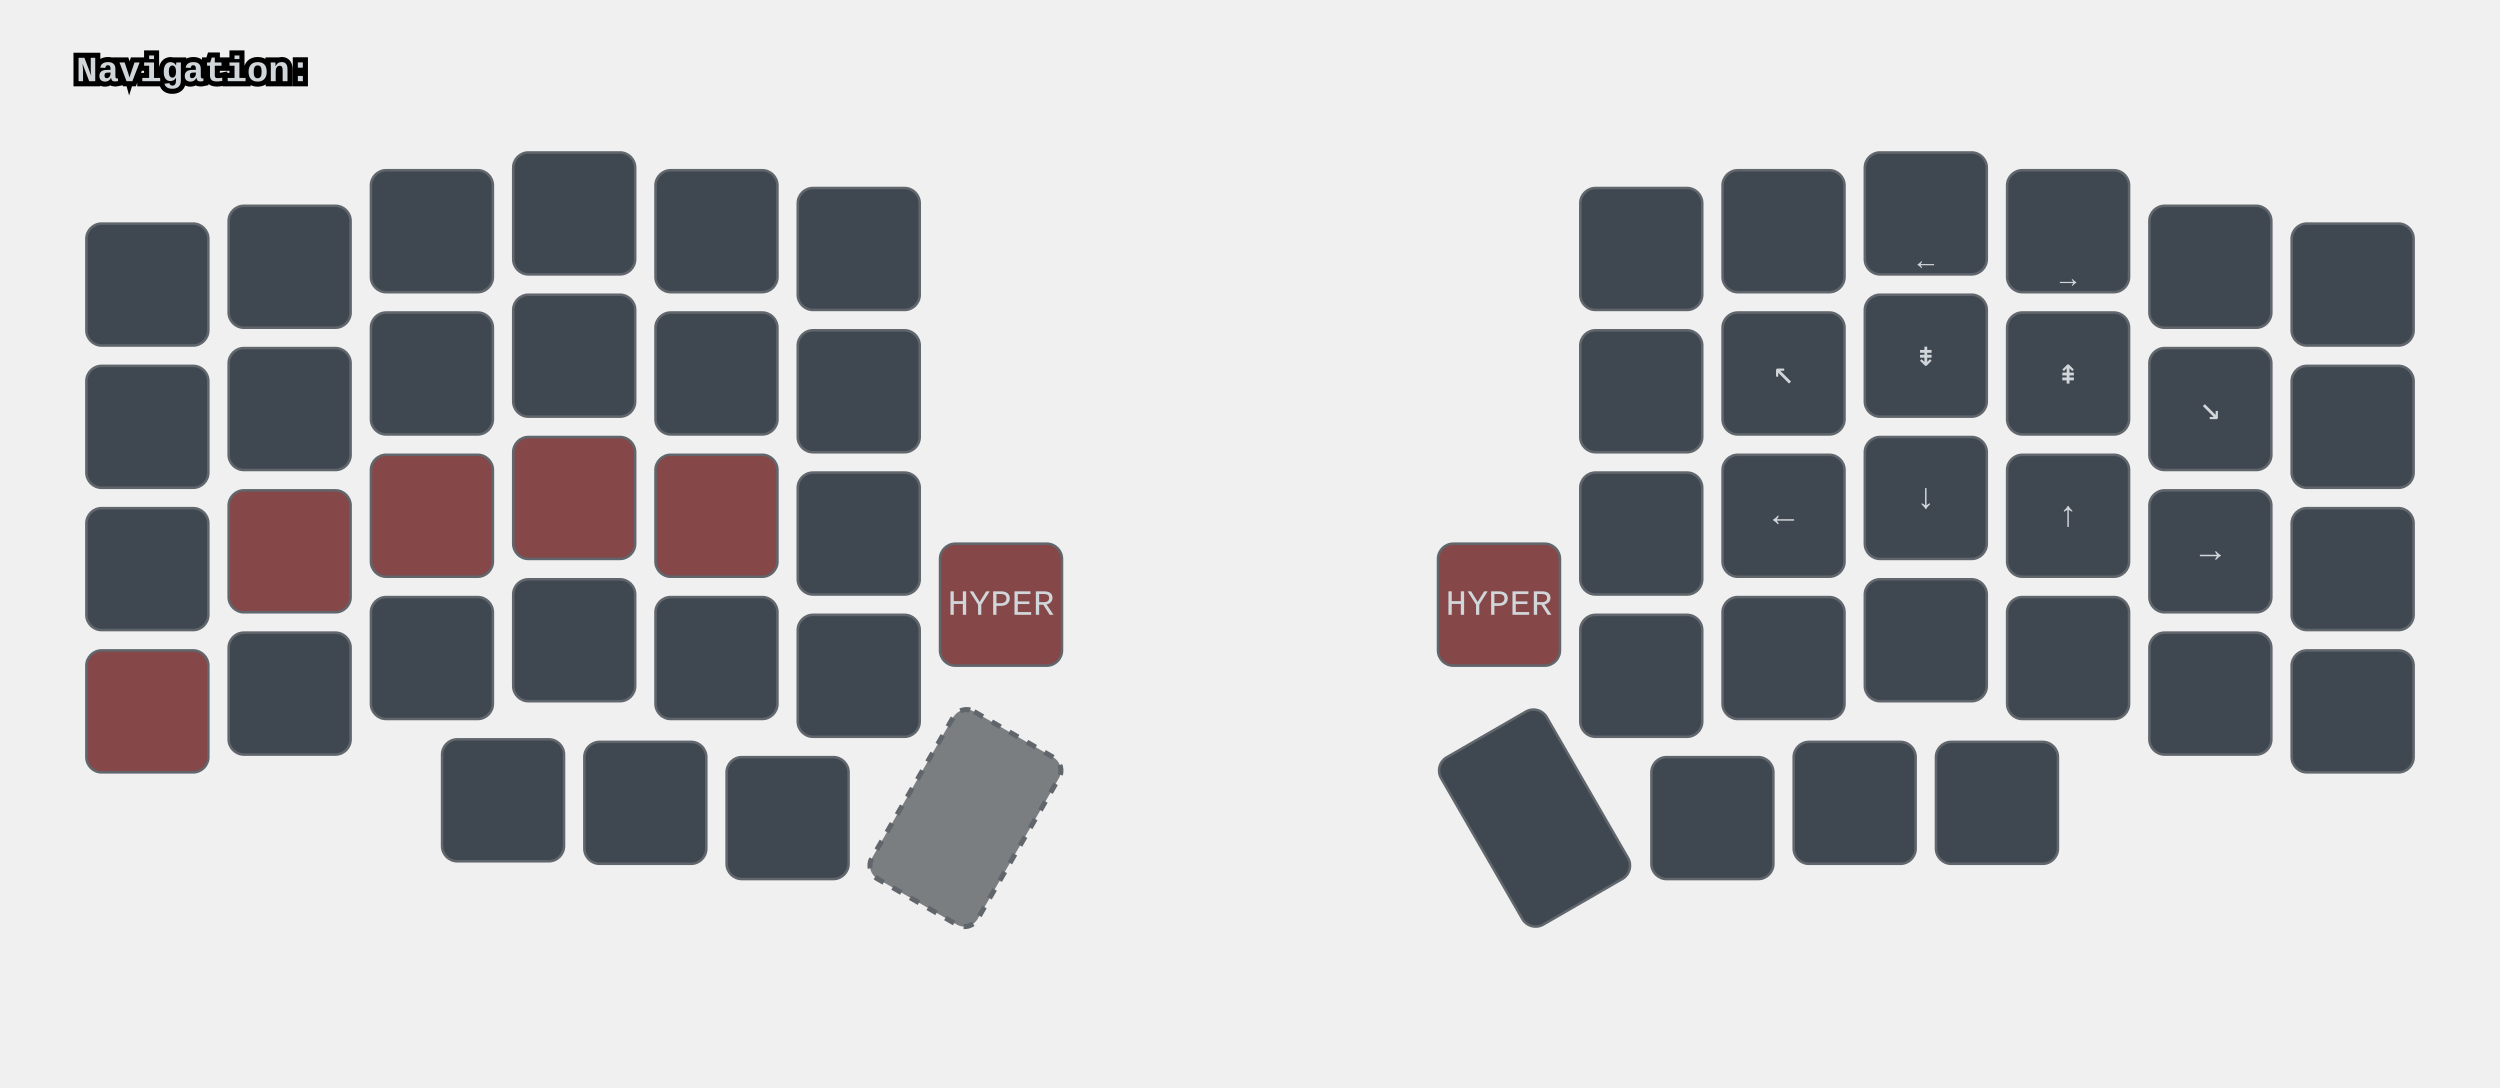
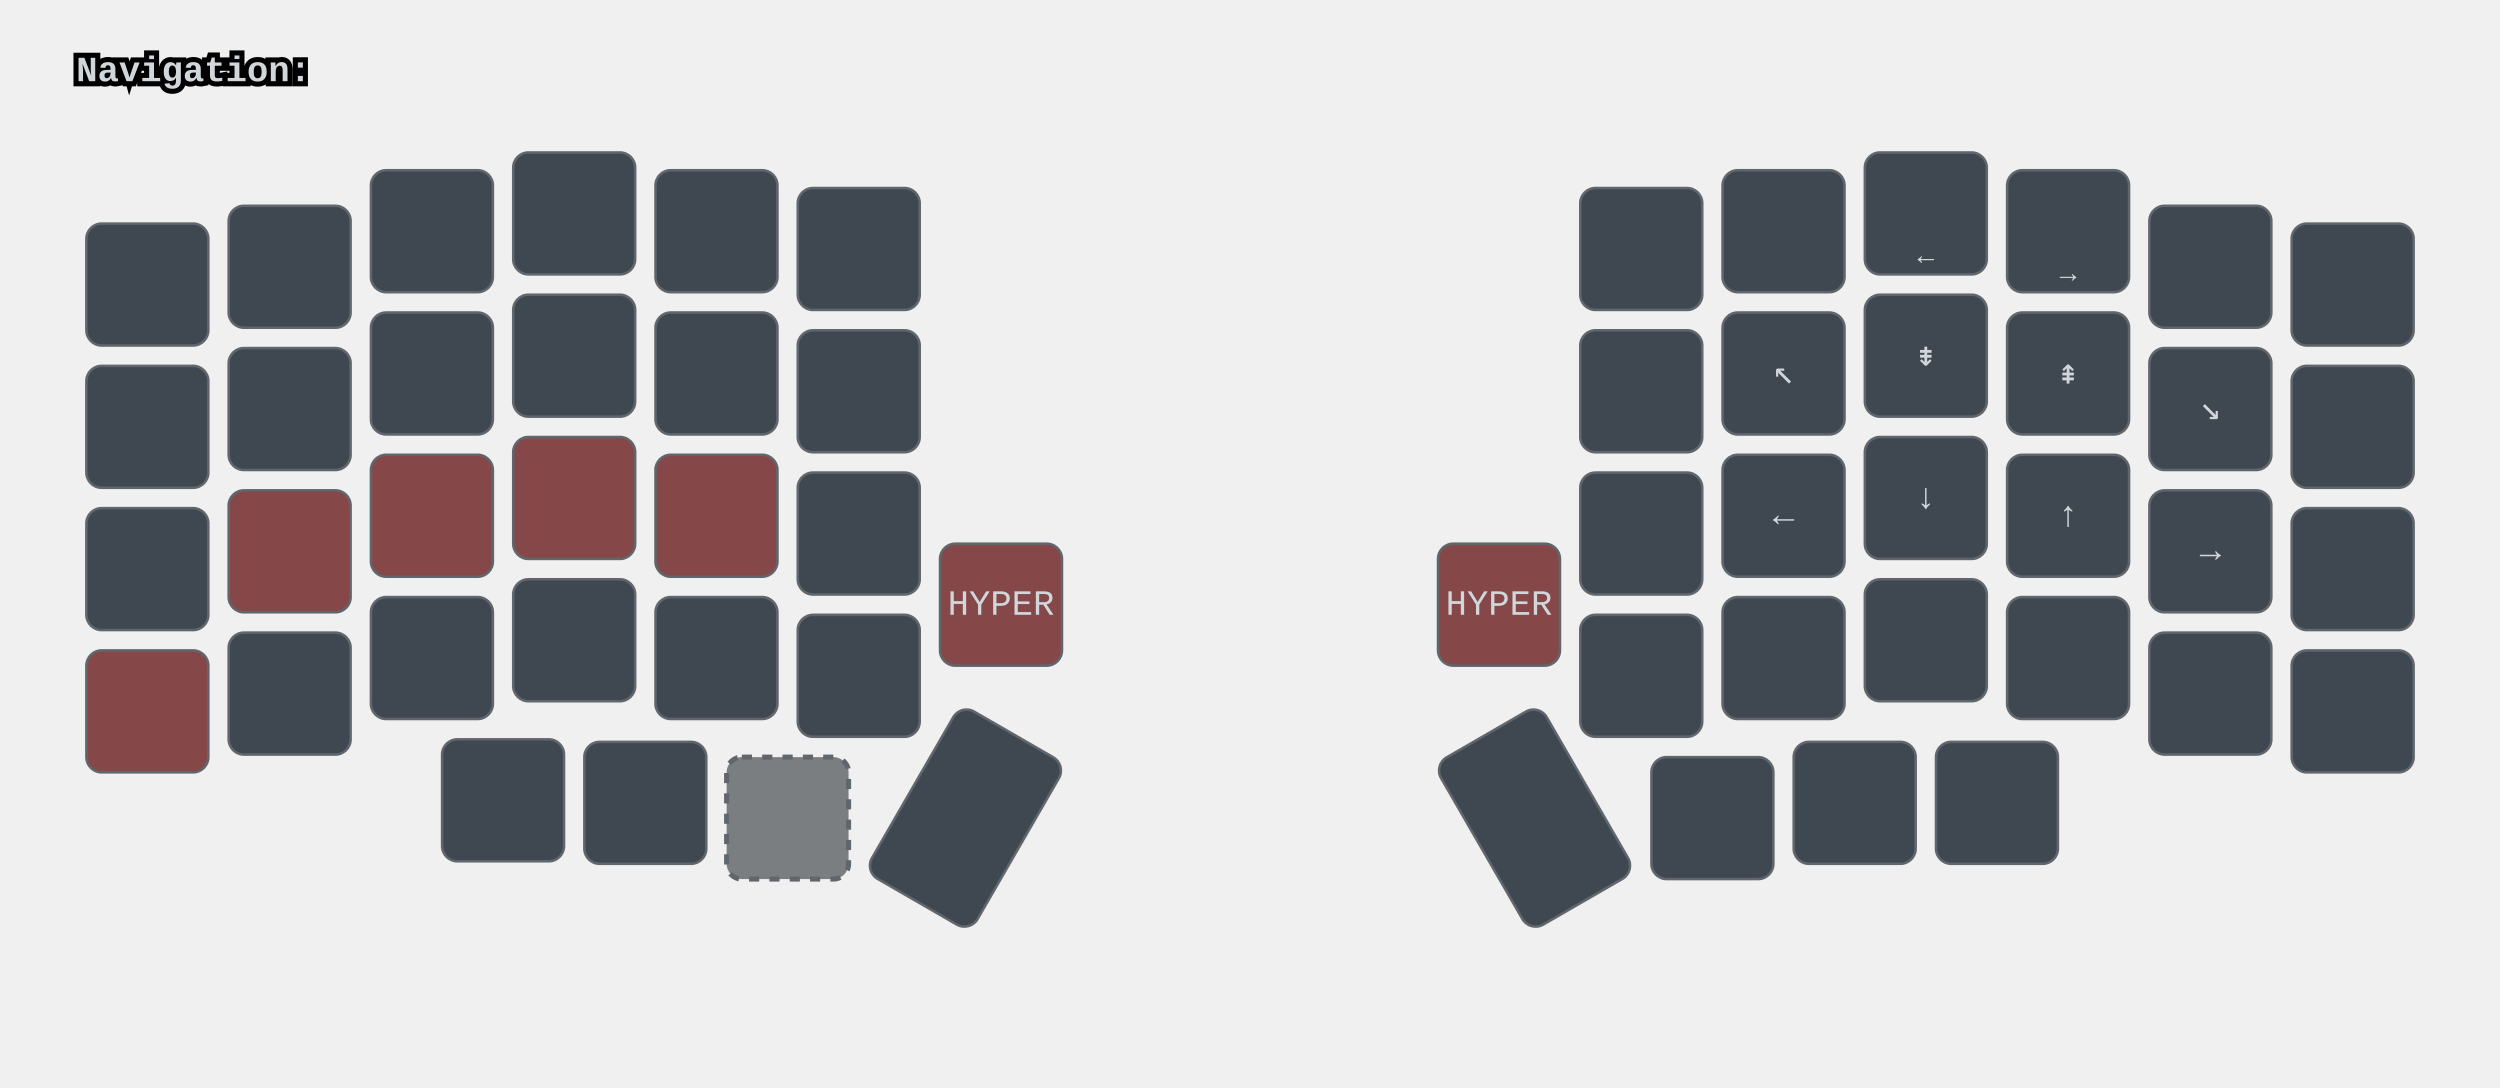
<svg xmlns="http://www.w3.org/2000/svg" xmlns:xlink="http://www.w3.org/1999/xlink" width="984" height="428" viewBox="0 0 984 428" class="keymap">
  <defs>/* start glyphs */
- <svg id="mdi:apple-keyboard-command">
+ <svg id="mdi:apple-keyboard-caps">
+       <svg id="mdi-apple-keyboard-caps" viewBox="0 0 24 24">
+         <path d="M15,14V8H17.17L12,2.83L6.83,8H9V14H15M12,0L22,10H17V16H7V10H2L12,0M7,18H17V24H7V18M15,20H9V22H15V20Z" />
+       </svg>
+     </svg>
+     <svg id="mdi:apple-keyboard-command">
      <svg id="mdi-apple-keyboard-command" viewBox="0 0 24 24">
        <path d="M6,2A4,4 0 0,1 10,6V8H14V6A4,4 0 0,1 18,2A4,4 0 0,1 22,6A4,4 0 0,1 18,10H16V14H18A4,4 0 0,1 22,18A4,4 0 0,1 18,22A4,4 0 0,1 14,18V16H10V18A4,4 0 0,1 6,22A4,4 0 0,1 2,18A4,4 0 0,1 6,14H8V10H6A4,4 0 0,1 2,6A4,4 0 0,1 6,2M16,18A2,2 0 0,0 18,20A2,2 0 0,0 20,18A2,2 0 0,0 18,16H16V18M14,10H10V14H14V10M6,16A2,2 0 0,0 4,18A2,2 0 0,0 6,20A2,2 0 0,0 8,18V16H6M8,6A2,2 0 0,0 6,4A2,2 0 0,0 4,6A2,2 0 0,0 6,8H8V6M18,8A2,2 0 0,0 20,6A2,2 0 0,0 18,4A2,2 0 0,0 16,6V8H18Z" />
      </svg>
    </svg>
    <svg id="mdi:apple-keyboard-control">
      <svg id="mdi-apple-keyboard-control" viewBox="0 0 24 24">
        <path d="M19.78,11.78L18.36,13.19L12,6.83L5.64,13.19L4.22,11.78L12,4L19.78,11.78Z" />
      </svg>
    </svg>
    <svg id="mdi:apple-keyboard-option">
      <svg id="mdi-apple-keyboard-option" viewBox="0 0 24 24">
        <path d="M3,4H9.11L16.15,18H21V20H14.88L7.84,6H3V4M14,4H21V6H14V4Z" />
      </svg>
    </svg>
    <svg id="mdi:apple-keyboard-shift">
      <svg id="mdi-apple-keyboard-shift" viewBox="0 0 24 24">
        <path d="M15,18V12H17.17L12,6.83L6.83,12H9V18H15M12,4L22,14H17V20H7V14H2L12,4Z" />
      </svg>
    </svg>
    <svg id="mdi:apps">
      <svg id="mdi-apps" viewBox="0 0 24 24">
        <path d="M16,20H20V16H16M16,14H20V10H16M10,8H14V4H10M16,8H20V4H16M10,14H14V10H10M4,14H8V10H4M4,20H8V16H4M10,20H14V16H10M4,8H8V4H4V8Z" />
      </svg>
    </svg>
    <svg id="mdi:backspace">
      <svg id="mdi-backspace" viewBox="0 0 24 24">
        <path d="M22,3H7C6.31,3 5.77,3.35 5.41,3.88L0,12L5.41,20.11C5.77,20.64 6.31,21 7,21H22A2,2 0 0,0 24,19V5A2,2 0 0,0 22,3M19,15.59L17.59,17L14,13.41L10.41,17L9,15.59L12.59,12L9,8.41L10.41,7L14,10.59L17.59,7L19,8.41L15.41,12" />
      </svg>
    </svg>
    <svg id="mdi:backspace-reverse">
      <svg id="mdi-backspace-reverse" viewBox="0 0 24 24">
        <path d="M2,21H17C17.7,21 18.2,20.6 18.6,20.1L24,12L18.6,3.9C18.2,3.4 17.7,3 17,3H2A2,2 0 0,0 0,5V19A2,2 0 0,0 2,21M5,8.4L6.4,7L10,10.6L13.6,7L15,8.4L11.4,12L15,15.6L13.6,17L10,13.4L6.4,17L5,15.6L8.6,12" />
      </svg>
    </svg>
    <svg id="mdi:bluetooth-connect">
      <svg id="mdi-bluetooth-connect" viewBox="0 0 24 24">
        <path d="M19,10L17,12L19,14L21,12M14.88,16.29L13,18.17V14.41M13,5.83L14.88,7.71L13,9.58M17.71,7.71L12,2H11V9.58L6.41,5L5,6.41L10.59,12L5,17.58L6.41,19L11,14.41V22H12L17.71,16.29L13.41,12M7,12L5,10L3,12L5,14L7,12Z" />
      </svg>
    </svg>
    <svg id="mdi:bluetooth-off">
      <svg id="mdi-bluetooth-off" viewBox="0 0 24 24">
        <path d="M13,5.83L14.88,7.71L13.28,9.31L14.69,10.72L17.71,7.7L12,2H11V7.03L13,9.03M5.41,4L4,5.41L10.59,12L5,17.59L6.41,19L11,14.41V22H12L16.29,17.71L18.59,20L20,18.59M13,18.17V14.41L14.88,16.29" />
      </svg>
    </svg>
    <svg id="mdi:brightness-5">
      <svg id="mdi-brightness-5" viewBox="0 0 24 24">
        <path d="M12,18A6,6 0 0,1 6,12A6,6 0 0,1 12,6A6,6 0 0,1 18,12A6,6 0 0,1 12,18M20,15.31L23.31,12L20,8.69V4H15.31L12,0.69L8.69,4H4V8.69L0.69,12L4,15.31V20H8.69L12,23.31L15.31,20H20V15.31Z" />
      </svg>
    </svg>
    <svg id="mdi:brightness-7">
      <svg id="mdi-brightness-7" viewBox="0 0 24 24">
        <path d="M12,8A4,4 0 0,0 8,12A4,4 0 0,0 12,16A4,4 0 0,0 16,12A4,4 0 0,0 12,8M12,18A6,6 0 0,1 6,12A6,6 0 0,1 12,6A6,6 0 0,1 18,12A6,6 0 0,1 12,18M20,8.69V4H15.31L12,0.69L8.69,4H4V8.69L0.69,12L4,15.31V20H8.69L12,23.31L15.31,20H20V15.31L23.31,12L20,8.69Z" />
      </svg>
    </svg>
    <svg id="mdi:code-block-tags">
      <svg id="mdi-code-block-tags" viewBox="0 0 24 24">
        <path d="M5.59 3.41L7 4.82L3.82 8L7 11.18L5.59 12.6L1 8L5.59 3.41M11.41 3.41L16 8L11.41 12.6L10 11.18L13.18 8L10 4.82L11.41 3.41M22 6V18C22 19.11 21.11 20 20 20H4C2.9 20 2 19.11 2 18V14H4V18H20V6H17.03V4H20C21.11 4 22 4.89 22 6Z" />
      </svg>
    </svg>
    <svg id="mdi:content-copy">
      <svg id="mdi-content-copy" viewBox="0 0 24 24">
        <path d="M19,21H8V7H19M19,5H8A2,2 0 0,0 6,7V21A2,2 0 0,0 8,23H19A2,2 0 0,0 21,21V7A2,2 0 0,0 19,5M16,1H4A2,2 0 0,0 2,3V17H4V3H16V1Z" />
      </svg>
    </svg>
    <svg id="mdi:content-cut">
      <svg id="mdi-content-cut" viewBox="0 0 24 24">
        <path d="M19,3L13,9L15,11L22,4V3M12,12.5A0.5,0.5 0 0,1 11.5,12A0.5,0.5 0 0,1 12,11.5A0.5,0.5 0 0,1 12.5,12A0.5,0.5 0 0,1 12,12.5M6,20A2,2 0 0,1 4,18C4,16.89 4.9,16 6,16A2,2 0 0,1 8,18C8,19.11 7.1,20 6,20M6,8A2,2 0 0,1 4,6C4,4.89 4.9,4 6,4A2,2 0 0,1 8,6C8,7.11 7.1,8 6,8M9.64,7.64C9.87,7.14 10,6.59 10,6A4,4 0 0,0 6,2A4,4 0 0,0 2,6A4,4 0 0,0 6,10C6.59,10 7.14,9.87 7.64,9.64L10,12L7.64,14.36C7.14,14.13 6.59,14 6,14A4,4 0 0,0 2,18A4,4 0 0,0 6,22A4,4 0 0,0 10,18C10,17.41 9.87,16.86 9.64,16.36L12,14L19,21H22V20L9.64,7.64Z" />
      </svg>
    </svg>
    <svg id="mdi:content-paste">
      <svg id="mdi-content-paste" viewBox="0 0 24 24">
        <path d="M19,20H5V4H7V7H17V4H19M12,2A1,1 0 0,1 13,3A1,1 0 0,1 12,4A1,1 0 0,1 11,3A1,1 0 0,1 12,2M19,2H14.82C14.4,0.84 13.3,0 12,0C10.7,0 9.6,0.84 9.18,2H5A2,2 0 0,0 3,4V20A2,2 0 0,0 5,22H19A2,2 0 0,0 21,20V4A2,2 0 0,0 19,2Z" />
      </svg>
    </svg>
    <svg id="mdi:dock-window">
      <svg id="mdi-dock-window" viewBox="0 0 24 24">
        <path d="M18 18V20H4A2 2 0 0 1 2 18V8H4V18M22 6V14A2 2 0 0 1 20 16H8A2 2 0 0 1 6 14V6A2 2 0 0 1 8 4H20A2 2 0 0 1 22 6M20 6H8V14H20Z" />
      </svg>
    </svg>
    <svg id="mdi:folder-search-outline">
      <svg id="mdi-folder-search-outline" viewBox="0 0 24 24">
        <path d="M16.5,12C19,12 21,14 21,16.5C21,17.38 20.75,18.21 20.31,18.9L23.39,22L22,23.39L18.88,20.32C18.19,20.75 17.37,21 16.5,21C14,21 12,19 12,16.5C12,14 14,12 16.5,12M16.5,14A2.5,2.5 0 0,0 14,16.5A2.5,2.5 0 0,0 16.5,19A2.5,2.5 0 0,0 19,16.5A2.5,2.5 0 0,0 16.5,14M19,8H3V18H10.17C10.34,18.72 10.63,19.39 11,20H3C1.89,20 1,19.1 1,18V6C1,4.89 1.89,4 3,4H9L11,6H19A2,2 0 0,1 21,8V11.81C20.42,11.26 19.75,10.81 19,10.5V8Z" />
      </svg>
    </svg>
    <svg id="mdi:format-letter-ends-with">
      <svg id="mdi-format-letter-ends-with" viewBox="0 0 24 24">
        <path d="M11.14 4L6.43 16H8.36L9.32 13.43H14.67L15.64 16H17.57L12.86 4M12 6.29L14.03 11.71H9.96M20 14V18H2V20H22V14Z" />
      </svg>
    </svg>
    <svg id="mdi:format-letter-starts-with">
      <svg id="mdi-format-letter-starts-with" viewBox="0 0 24 24">
        <path d="M11.14 4L6.43 16H8.36L9.32 13.43H14.67L15.64 16H17.57L12.86 4M12 6.29L14.03 11.71H9.96M4 18V15H2V20H22V18Z" />
      </svg>
    </svg>
    <svg id="mdi:format-pilcrow-arrow-left">
      <svg id="mdi-format-pilcrow-arrow-left" viewBox="0 0 24 24">
        <path d="M8,17V14L4,18L8,22V19H20V17M10,10V15H12V4H14V15H16V4H18V2H10A4,4 0 0,0 6,6A4,4 0 0,0 10,10Z" />
      </svg>
    </svg>
    <svg id="mdi:format-pilcrow-arrow-right">
      <svg id="mdi-format-pilcrow-arrow-right" viewBox="0 0 24 24">
        <path d="M21,18L17,14V17H5V19H17V22M9,10V15H11V4H13V15H15V4H17V2H9A4,4 0 0,0 5,6A4,4 0 0,0 9,10Z" />
      </svg>
    </svg>
    <svg id="mdi:keyboard-return">
      <svg id="mdi-keyboard-return" viewBox="0 0 24 24">
        <path d="M19,7V11H5.83L9.41,7.41L8,6L2,12L8,18L9.41,16.58L5.83,13H21V7H19Z" />
      </svg>
    </svg>
    <svg id="mdi:keyboard-space">
      <svg id="mdi-keyboard-space" viewBox="0 0 24 24">
        <path d="M3 15H5V19H19V15H21V19C21 20.1 20.1 21 19 21H5C3.9 21 3 20.1 3 19V15Z" />
      </svg>
    </svg>
    <svg id="mdi:keyboard-tab">
      <svg id="mdi-keyboard-tab" viewBox="0 0 24 24">
        <path d="M20,18H22V6H20M11.59,7.41L15.17,11H1V13H15.17L11.59,16.58L13,18L19,12L13,6L11.59,7.41Z" />
      </svg>
    </svg>
    <svg id="mdi:keyboard-tab-reverse">
      <svg id="mdi-keyboard-tab-reverse" viewBox="0 0 24 24">
        <path d="M4 6H2V18H4M11 6L5 12L11 18L12.41 16.58L8.83 13H23V11H8.83L12.41 7.41L11 6Z" />
      </svg>
    </svg>
    <svg id="mdi:keyboard-variant">
      <svg id="mdi-keyboard-variant" viewBox="0 0 24 24">
        <path d="M6,16H18V18H6V16M6,13V15H2V13H6M7,15V13H10V15H7M11,15V13H13V15H11M14,15V13H17V15H14M18,15V13H22V15H18M2,10H5V12H2V10M19,12V10H22V12H19M18,12H16V10H18V12M8,12H6V10H8V12M12,12H9V10H12V12M15,12H13V10H15V12M2,9V7H4V9H2M5,9V7H7V9H5M8,9V7H10V9H8M11,9V7H13V9H11M14,9V7H16V9H14M17,9V7H22V9H17Z" />
      </svg>
    </svg>
-     <svg id="mdi:lightbulb-off-outline">
-       <svg id="mdi-lightbulb-off-outline" viewBox="0 0 24 24">
-         <path d="M12,2C9.76,2 7.78,3.05 6.5,4.68L7.93,6.11C8.84,4.84 10.32,4 12,4A5,5 0 0,1 17,9C17,10.68 16.16,12.16 14.89,13.06L16.31,14.5C17.94,13.21 19,11.24 19,9A7,7 0 0,0 12,2M3.28,4L2,5.27L5.04,8.3C5,8.53 5,8.76 5,9C5,11.38 6.19,13.47 8,14.74V17A1,1 0 0,0 9,18H14.73L18.73,22L20,20.72L3.28,4M7.23,10.5L12.73,16H10V13.58C8.68,13 7.66,11.88 7.23,10.5M9,20V21A1,1 0 0,0 10,22H14A1,1 0 0,0 15,21V20H9Z" />
-       </svg>
-     </svg>
    <svg id="mdi:lightbulb-on-20">
      <svg id="mdi-lightbulb-on-20" viewBox="0 0 24 24">
        <path d="M1 11H4V13H1V11M4.9 3.5L3.5 4.9L5.6 7L7 5.6L4.9 3.5M13 1H11V4H13V1M20 11V13H23V11H20M10 22C10 22.6 10.4 23 11 23H13C13.6 23 14 22.6 14 22V21H10V22M19.1 3.5L17 5.6L18.4 7L20.5 4.9L19.1 3.5M18 12C18 14.2 16.8 16.2 15 17.2V19C15 19.6 14.6 20 14 20H10C9.4 20 9 19.6 9 19V17.2C7.2 16.2 6 14.2 6 12C6 8.7 8.7 6 12 6S18 8.7 18 12M16 12C16 9.79 14.21 8 12 8S8 9.79 8 12 9.79 16 12 16 16 14.21 16 12Z" />
      </svg>
    </svg>
    <svg id="mdi:lightbulb-on-90">
      <svg id="mdi-lightbulb-on-90" viewBox="0 0 24 24">
        <path d="M7 5.6L5.6 7L3.5 4.9L4.9 3.5L7 5.6M10 22C10 22.6 10.4 23 11 23H13C13.6 23 14 22.6 14 22V21H10V22M1 13H4V11H1V13M13 1H11V4H13V1M20 11V13H23V11H20M19.1 3.5L17 5.6L18.4 7L20.5 4.9L19.1 3.5M18 12C18 14.2 16.8 16.2 15 17.2V19C15 19.6 14.6 20 14 20H10C9.4 20 9 19.6 9 19V17.2C7.2 16.2 6 14.2 6 12C6 8.7 8.7 6 12 6S18 8.7 18 12M12 8C11 8 10.09 8.38 9.39 9H14.61C13.91 8.38 13 8 12 8Z" />
      </svg>
    </svg>
    <svg id="mdi:lock-outline">
      <svg id="mdi-lock-outline" viewBox="0 0 24 24">
        <path d="M12,17C10.89,17 10,16.1 10,15C10,13.89 10.89,13 12,13A2,2 0 0,1 14,15A2,2 0 0,1 12,17M18,20V10H6V20H18M18,8A2,2 0 0,1 20,10V20A2,2 0 0,1 18,22H6C4.89,22 4,21.1 4,20V10C4,8.89 4.89,8 6,8H7V6A5,5 0 0,1 12,1A5,5 0 0,1 17,6V8H18M12,3A3,3 0 0,0 9,6V8H15V6A3,3 0 0,0 12,3Z" />
      </svg>
    </svg>
    <svg id="mdi:magnify">
      <svg id="mdi-magnify" viewBox="0 0 24 24">
        <path d="M9.5,3A6.5,6.5 0 0,1 16,9.5C16,11.11 15.41,12.59 14.44,13.73L14.71,14H15.5L20.5,19L19,20.5L14,15.5V14.71L13.73,14.44C12.59,15.41 11.11,16 9.5,16A6.5,6.5 0 0,1 3,9.5A6.5,6.5 0 0,1 9.5,3M9.5,5C7,5 5,7 5,9.5C5,12 7,14 9.5,14C12,14 14,12 14,9.5C14,7 12,5 9.5,5Z" />
+       </svg>
+     </svg>
+     <svg id="mdi:music">
+       <svg id="mdi-music" viewBox="0 0 24 24">
+         <path d="M21,3V15.5A3.5,3.5 0 0,1 17.5,19A3.5,3.5 0 0,1 14,15.5A3.5,3.5 0 0,1 17.5,12C18.04,12 18.55,12.12 19,12.34V6.47L9,8.6V17.5A3.5,3.5 0 0,1 5.5,21A3.5,3.5 0 0,1 2,17.5A3.5,3.5 0 0,1 5.5,14C6.04,14 6.55,14.12 7,14.34V6L21,3Z" />
      </svg>
    </svg>
    <svg id="mdi:numeric-1-box-multiple-outline">
      <svg id="mdi-numeric-1-box-multiple-outline" viewBox="0 0 24 24">
        <path d="M21,17H7V3H21M21,1H7A2,2 0 0,0 5,3V17A2,2 0 0,0 7,19H21A2,2 0 0,0 23,17V3A2,2 0 0,0 21,1M14,15H16V5H12V7H14M3,5H1V21A2,2 0 0,0 3,23H19V21H3V5Z" />
      </svg>
    </svg>
    <svg id="mdi:numeric-2-box-multiple-outline">
      <svg id="mdi-numeric-2-box-multiple-outline" viewBox="0 0 24 24">
        <path d="M17,13H13V11H15A2,2 0 0,0 17,9V7C17,5.89 16.1,5 15,5H11V7H15V9H13A2,2 0 0,0 11,11V15H17M21,17H7V3H21M21,1H7A2,2 0 0,0 5,3V17A2,2 0 0,0 7,19H21A2,2 0 0,0 23,17V3A2,2 0 0,0 21,1M3,5H1V21A2,2 0 0,0 3,23H19V21H3V5Z" />
      </svg>
    </svg>
    <svg id="mdi:numeric-3-box-multiple-outline">
      <svg id="mdi-numeric-3-box-multiple-outline" viewBox="0 0 24 24">
        <path d="M17,13V11.5A1.5,1.5 0 0,0 15.5,10A1.5,1.5 0 0,0 17,8.5V7C17,5.89 16.1,5 15,5H11V7H15V9H13V11H15V13H11V15H15A2,2 0 0,0 17,13M3,5H1V21A2,2 0 0,0 3,23H19V21H3M21,17H7V3H21M21,1H7A2,2 0 0,0 5,3V17A2,2 0 0,0 7,19H21A2,2 0 0,0 23,17V3A2,2 0 0,0 21,1Z" />
      </svg>
    </svg>
    <svg id="mdi:numeric-4-box-multiple-outline">
      <svg id="mdi-numeric-4-box-multiple-outline" viewBox="0 0 24 24">
        <path d="M21,17H7V3H21M21,1H7A2,2 0 0,0 5,3V17A2,2 0 0,0 7,19H21A2,2 0 0,0 23,17V3A2,2 0 0,0 21,1M15,15H17V5H15V9H13V5H11V11H15M3,5H1V21A2,2 0 0,0 3,23H19V21H3V5Z" />
      </svg>
    </svg>
    <svg id="mdi:numeric-5-box-multiple-outline">
      <svg id="mdi-numeric-5-box-multiple-outline" viewBox="0 0 24 24">
        <path d="M17,13V11C17,9.89 16.1,9 15,9H13V7H17V5H11V11H15V13H11V15H15A2,2 0 0,0 17,13M3,5H1V21A2,2 0 0,0 3,23H19V21H3M21,17H7V3H21M21,1H7A2,2 0 0,0 5,3V17A2,2 0 0,0 7,19H21A2,2 0 0,0 23,17V3A2,2 0 0,0 21,1Z" />
      </svg>
    </svg>
    <svg id="mdi:numeric-6-box-multiple-outline">
      <svg id="mdi-numeric-6-box-multiple-outline" viewBox="0 0 24 24">
        <path d="M13,11H15V13H13M13,15H15A2,2 0 0,0 17,13V11C17,9.89 16.1,9 15,9H13V7H17V5H13A2,2 0 0,0 11,7V13C11,14.11 11.9,15 13,15M21,17H7V3H21M21,1H7A2,2 0 0,0 5,3V17A2,2 0 0,0 7,19H21A2,2 0 0,0 23,17V3A2,2 0 0,0 21,1M3,5H1V21A2,2 0 0,0 3,23H19V21H3V5Z" />
      </svg>
    </svg>
    <svg id="mdi:palette-outline">
      <svg id="mdi-palette-outline" viewBox="0 0 24 24">
        <path d="M12,22A10,10 0 0,1 2,12A10,10 0 0,1 12,2C17.5,2 22,6 22,11A6,6 0 0,1 16,17H14.2C13.9,17 13.7,17.2 13.7,17.5C13.7,17.6 13.8,17.7 13.8,17.8C14.2,18.3 14.4,18.9 14.4,19.5C14.5,20.9 13.4,22 12,22M12,4A8,8 0 0,0 4,12A8,8 0 0,0 12,20C12.3,20 12.5,19.8 12.5,19.5C12.5,19.3 12.4,19.2 12.4,19.1C12,18.6 11.8,18.1 11.8,17.5C11.8,16.1 12.9,15 14.3,15H16A4,4 0 0,0 20,11C20,7.1 16.4,4 12,4M6.5,10C7.3,10 8,10.7 8,11.5C8,12.3 7.3,13 6.5,13C5.7,13 5,12.3 5,11.5C5,10.7 5.7,10 6.5,10M9.5,6C10.3,6 11,6.7 11,7.5C11,8.3 10.3,9 9.5,9C8.7,9 8,8.3 8,7.5C8,6.7 8.7,6 9.5,6M14.5,6C15.3,6 16,6.7 16,7.5C16,8.3 15.3,9 14.5,9C13.7,9 13,8.3 13,7.5C13,6.7 13.7,6 14.5,6M17.5,10C18.3,10 19,10.7 19,11.5C19,12.3 18.3,13 17.5,13C16.7,13 16,12.3 16,11.5C16,10.7 16.7,10 17.5,10Z" />
      </svg>
    </svg>
    <svg id="mdi:play-pause">
      <svg id="mdi-play-pause" viewBox="0 0 24 24">
        <path d="M3,5V19L11,12M13,19H16V5H13M18,5V19H21V5" />
      </svg>
    </svg>
    <svg id="mdi:power">
      <svg id="mdi-power" viewBox="0 0 24 24">
        <path d="M16.56,5.44L15.11,6.89C16.84,7.94 18,9.83 18,12A6,6 0 0,1 12,18A6,6 0 0,1 6,12C6,9.83 7.16,7.94 8.88,6.88L7.44,5.44C5.36,6.88 4,9.28 4,12A8,8 0 0,0 12,20A8,8 0 0,0 20,12C20,9.28 18.64,6.88 16.56,5.44M13,3H11V13H13" />
      </svg>
    </svg>
    <svg id="mdi:power-plug-outline">
      <svg id="mdi-power-plug-outline" viewBox="0 0 24 24">
        <path d="M16 7V3H14V7H10V3H8V7C7 7 6 8 6 9V14.5L9.5 18V21H14.5V18L18 14.5V9C18 8 17 7 16 7M16 13.67L13.09 16.59L12.67 17H11.33L10.92 16.59L8 13.67V9.09C8 9.06 8.06 9 8.09 9H15.92C15.95 9 16 9.06 16 9.09V13.67Z" />
      </svg>
    </svg>
    <svg id="mdi:redo">
      <svg id="mdi-redo" viewBox="0 0 24 24">
        <path d="M18.4,10.6C16.55,9 14.15,8 11.5,8C6.85,8 2.92,11.03 1.54,15.22L3.9,16C4.95,12.81 7.95,10.5 11.5,10.5C13.45,10.5 15.23,11.22 16.62,12.38L13,16H22V7L18.4,10.6Z" />
      </svg>
    </svg>
    <svg id="mdi:restart">
      <svg id="mdi-restart" viewBox="0 0 24 24">
        <path d="M12,4C14.1,4 16.1,4.8 17.6,6.3C20.7,9.4 20.7,14.5 17.6,17.6C15.8,19.5 13.3,20.2 10.9,19.9L11.4,17.9C13.1,18.1 14.9,17.5 16.2,16.2C18.5,13.9 18.5,10.1 16.2,7.7C15.1,6.6 13.5,6 12,6V10.6L7,5.6L12,0.6V4M6.3,17.6C3.7,15 3.3,11 5.1,7.9L6.6,9.4C5.5,11.6 5.9,14.4 7.8,16.2C8.3,16.7 8.9,17.1 9.6,17.4L9,19.4C8,19 7.1,18.4 6.3,17.6Z" />
      </svg>
    </svg>
    <svg id="mdi:skip-backward">
      <svg id="mdi-skip-backward" viewBox="0 0 24 24">
        <path d="M20,5V19L13,12M6,5V19H4V5M13,5V19L6,12" />
      </svg>
    </svg>
    <svg id="mdi:skip-forward">
      <svg id="mdi-skip-forward" viewBox="0 0 24 24">
        <path d="M4,5V19L11,12M18,5V19H20V5M11,5V19L18,12" />
      </svg>
    </svg>
    <svg id="mdi:stop">
      <svg id="mdi-stop" viewBox="0 0 24 24">
        <path d="M18,18H6V6H18V18Z" />
      </svg>
    </svg>
    <svg id="mdi:undo">
      <svg id="mdi-undo" viewBox="0 0 24 24">
        <path d="M12.5,8C9.85,8 7.45,9 5.6,10.6L2,7V16H11L7.38,12.38C8.77,11.22 10.54,10.5 12.5,10.5C16.04,10.5 19.05,12.81 20.1,16L22.47,15.22C21.08,11.03 17.15,8 12.5,8Z" />
      </svg>
    </svg>
    <svg id="mdi:usb">
      <svg id="mdi-usb" viewBox="0 0 24 24">
        <path d="M15,7V11H16V13H13V5H15L12,1L9,5H11V13H8V10.93C8.7,10.56 9.2,9.85 9.2,9C9.2,7.78 8.21,6.8 7,6.8C5.78,6.8 4.8,7.78 4.8,9C4.8,9.85 5.3,10.56 6,10.93V13A2,2 0 0,0 8,15H11V18.05C10.29,18.41 9.8,19.15 9.8,20A2.2,2.2 0 0,0 12,22.2A2.2,2.2 0 0,0 14.2,20C14.2,19.15 13.71,18.41 13,18.05V15H16A2,2 0 0,0 18,13V11H19V7H15Z" />
      </svg>
    </svg>
    <svg id="mdi:view-dashboard-outline">
      <svg id="mdi-view-dashboard-outline" viewBox="0 0 24 24">
        <path d="M19,5V7H15V5H19M9,5V11H5V5H9M19,13V19H15V13H19M9,17V19H5V17H9M21,3H13V9H21V3M11,3H3V13H11V3M21,11H13V21H21V11M11,15H3V21H11V15Z" />
      </svg>
    </svg>
    <svg id="mdi:volume-minus">
      <svg id="mdi-volume-minus" viewBox="0 0 24 24">
        <path d="M3,9H7L12,4V20L7,15H3V9M14,11H22V13H14V11Z" />
      </svg>
    </svg>
    <svg id="mdi:volume-off">
      <svg id="mdi-volume-off" viewBox="0 0 24 24">
        <path d="M12,4L9.91,6.09L12,8.18M4.27,3L3,4.27L7.73,9H3V15H7L12,20V13.27L16.25,17.53C15.58,18.04 14.83,18.46 14,18.7V20.77C15.38,20.45 16.63,19.82 17.68,18.96L19.73,21L21,19.73L12,10.73M19,12C19,12.94 18.8,13.82 18.46,14.64L19.97,16.15C20.62,14.91 21,13.5 21,12C21,7.72 18,4.14 14,3.23V5.29C16.89,6.15 19,8.83 19,12M16.5,12C16.5,10.23 15.5,8.71 14,7.97V10.18L16.45,12.63C16.5,12.43 16.5,12.21 16.5,12Z" />
      </svg>
    </svg>
    <svg id="mdi:volume-plus">
      <svg id="mdi-volume-plus" viewBox="0 0 24 24">
        <path d="M3,9H7L12,4V20L7,15H3V9M14,11H17V8H19V11H22V13H19V16H17V13H14V11Z" />
      </svg>
    </svg>
    <svg id="mdi:web">
      <svg id="mdi-web" viewBox="0 0 24 24">
        <path d="M16.36,14C16.44,13.34 16.5,12.68 16.5,12C16.5,11.32 16.44,10.66 16.36,10H19.74C19.9,10.64 20,11.31 20,12C20,12.69 19.9,13.36 19.74,14M14.59,19.56C15.19,18.45 15.65,17.25 15.97,16H18.92C17.96,17.65 16.43,18.93 14.59,19.56M14.34,14H9.66C9.56,13.34 9.5,12.68 9.5,12C9.5,11.32 9.56,10.65 9.66,10H14.34C14.43,10.65 14.5,11.32 14.5,12C14.5,12.68 14.43,13.34 14.34,14M12,19.96C11.17,18.76 10.5,17.43 10.09,16H13.91C13.5,17.43 12.83,18.76 12,19.96M8,8H5.08C6.03,6.34 7.57,5.06 9.4,4.44C8.8,5.55 8.35,6.75 8,8M5.08,16H8C8.35,17.25 8.8,18.45 9.4,19.56C7.57,18.93 6.03,17.65 5.08,16M4.26,14C4.1,13.36 4,12.69 4,12C4,11.31 4.1,10.64 4.26,10H7.64C7.56,10.66 7.5,11.32 7.5,12C7.5,12.68 7.56,13.34 7.64,14M12,4.03C12.83,5.23 13.5,6.57 13.91,8H10.09C10.5,6.57 11.17,5.23 12,4.03M18.92,8H15.97C15.65,6.75 15.19,5.55 14.59,4.44C16.43,5.07 17.96,6.34 18.92,8M12,2C6.47,2 2,6.5 2,12A10,10 0 0,0 12,22A10,10 0 0,0 22,12A10,10 0 0,0 12,2Z" />
      </svg>
    </svg>
    <svg id="mdi:window-maximize">
      <svg id="mdi-window-maximize" viewBox="0 0 24 24">
        <path d="M4,4H20V20H4V4M6,8V18H18V8H6Z" />
      </svg>
    </svg>
    <svg id="mdi:window-restore">
      <svg id="mdi-window-restore" viewBox="0 0 24 24">
        <path d="M4,8H8V4H20V16H16V20H4V8M16,8V14H18V6H10V8H16M6,12V18H14V12H6Z" />
      </svg>
    </svg>
  </defs>/* end glyphs */
<style>/* inherit to force styles through use tags */
svg path {
    fill: inherit;
}

/* font and background color specifications */
svg.keymap {
    font-family: SFMono-Regular,Consolas,Liberation Mono,Menlo,monospace;
    font-size: 14px;
    font-kerning: normal;
    text-rendering: optimizeLegibility;
    fill: #24292e;
}

/* default key styling */
rect.key {
    fill: #f6f8fa;
}

rect.key, rect.combo {
    stroke: #c9cccf;
    stroke-width: 1;
}

/* default key side styling, only used is draw_key_sides is set */
rect.side {
    filter: brightness(90%);
}

/* color accent for combo boxes */
rect.combo, rect.combo-separate {
    fill: #cdf;
}

/* color accent for held keys */
rect.held, rect.combo.held {
    fill: #fdd;
}

/* color accent for ghost (optional) keys */
rect.ghost, rect.combo.ghost {
    stroke-dasharray: 4, 4;
    stroke-width: 2;
}

text {
    text-anchor: middle;
    dominant-baseline: middle;
}

/* styling for layer labels */
text.label {
    font-weight: bold;
    text-anchor: start;
    stroke: white;
    stroke-width: 4;
    paint-order: stroke;
}

/* styling for optional footer */
text.footer {
    text-anchor: end;
    dominant-baseline: auto;
    stroke: white;
    stroke-width: 4;
    paint-order: stroke;
}

/* styling for combo tap, and key hold/shifted label text */
text.combo, text.hold, text.shifted {
    font-size: 11px;
}

text.hold {
    text-anchor: middle;
    dominant-baseline: auto;
}

text.shifted {
    text-anchor: middle;
    dominant-baseline: hanging;
}

/* styling for hold/shifted label text in combo box */
text.combo.hold, text.combo.shifted {
    font-size: 8px;
}

/* lighter symbol for transparent keys */
text.trans {
    fill: #7b7e81;
}

/* styling for combo dendrons */
path.combo {
    stroke-width: 1;
    stroke: gray;
    fill: none;
}

/* Start Tabler Icons Cleanup */
/* cannot use height/width with glyphs */
.icon-tabler &gt; path {
    fill: inherit;
    stroke: inherit;
    stroke-width: 2;
}
/* hide tabler's default box */
.icon-tabler &gt; path[stroke="none"][fill="none"] {
    visibility: hidden;
}
/* End Tabler Icons Cleanup */

svg.keymap { fill: #d1d6db; }
rect.key { fill: #3f4750; }
rect.key, rect.combo { stroke: #60666c; }
rect.combo, rect.combo-separate { fill: #1f3d7a; }
rect.held, rect.combo.held { fill: #854747; }
text.label, text.footer { stroke: black; }
text.trans { fill: #7e8184; }
path.combo { stroke: #7f7f7f; }

rect.ghost { fill: #7b7e81; }
</style>
  <g transform="translate(30, 0)" class="layer-Navigation">
    <text x="0" y="28" class="label">Navigation:</text>
    <g transform="translate(0, 56)">
      <g transform="translate(28, 56)" class="key keypos-0">
        <rect rx="6" ry="6" x="-24" y="-24" width="48" height="48" class="key" />
      </g>
      <g transform="translate(84, 49)" class="key keypos-1">
        <rect rx="6" ry="6" x="-24" y="-24" width="48" height="48" class="key" />
      </g>
      <g transform="translate(140, 35)" class="key keypos-2">
        <rect rx="6" ry="6" x="-24" y="-24" width="48" height="48" class="key" />
      </g>
      <g transform="translate(196, 28)" class="key keypos-3">
        <rect rx="6" ry="6" x="-24" y="-24" width="48" height="48" class="key" />
      </g>
      <g transform="translate(252, 35)" class="key keypos-4">
        <rect rx="6" ry="6" x="-24" y="-24" width="48" height="48" class="key" />
      </g>
      <g transform="translate(308, 42)" class="key keypos-5">
        <rect rx="6" ry="6" x="-24" y="-24" width="48" height="48" class="key" />
      </g>
      <g transform="translate(616, 42)" class="key keypos-6">
        <rect rx="6" ry="6" x="-24" y="-24" width="48" height="48" class="key" />
      </g>
      <g transform="translate(672, 35)" class="key keypos-7">
        <rect rx="6" ry="6" x="-24" y="-24" width="48" height="48" class="key" />
        <use href="#mdi:keyboard-tab-reverse" xlink:href="#mdi:keyboard-tab-reverse" x="-7" y="-7" height="14" width="14.0" class="key tap glyph mdi:keyboard-tab-reverse" />
      </g>
      <g transform="translate(728, 28)" class="key keypos-8">
        <rect rx="6" ry="6" x="-24" y="-24" width="48" height="48" class="key" />
        <use href="#mdi:magnify" xlink:href="#mdi:magnify" x="-7" y="-7" height="14" width="14.0" class="key tap glyph mdi:magnify" />
-         <text x="0" y="22" class="key hold">←</text>
+         <text x="0" y="20" class="key hold">←</text>
      </g>
      <g transform="translate(784, 35)" class="key keypos-9">
        <rect rx="6" ry="6" x="-24" y="-24" width="48" height="48" class="key" />
        <use href="#mdi:magnify" xlink:href="#mdi:magnify" x="-7" y="-7" height="14" width="14.0" class="key tap glyph mdi:magnify" />
-         <text x="0" y="22" class="key hold">→</text>
+         <text x="0" y="20" class="key hold">→</text>
      </g>
      <g transform="translate(840, 49)" class="key keypos-10">
        <rect rx="6" ry="6" x="-24" y="-24" width="48" height="48" class="key" />
        <use href="#mdi:keyboard-tab" xlink:href="#mdi:keyboard-tab" x="-7" y="-7" height="14" width="14.0" class="key tap glyph mdi:keyboard-tab" />
      </g>
      <g transform="translate(896, 56)" class="key keypos-11">
        <rect rx="6" ry="6" x="-24" y="-24" width="48" height="48" class="key" />
      </g>
      <g transform="translate(28, 112)" class="key keypos-12">
        <rect rx="6" ry="6" x="-24" y="-24" width="48" height="48" class="key" />
      </g>
      <g transform="translate(84, 105)" class="key keypos-13">
        <rect rx="6" ry="6" x="-24" y="-24" width="48" height="48" class="key" />
      </g>
      <g transform="translate(140, 91)" class="key keypos-14">
        <rect rx="6" ry="6" x="-24" y="-24" width="48" height="48" class="key" />
      </g>
      <g transform="translate(196, 84)" class="key keypos-15">
        <rect rx="6" ry="6" x="-24" y="-24" width="48" height="48" class="key" />
      </g>
      <g transform="translate(252, 91)" class="key keypos-16">
        <rect rx="6" ry="6" x="-24" y="-24" width="48" height="48" class="key" />
      </g>
      <g transform="translate(308, 98)" class="key keypos-17">
        <rect rx="6" ry="6" x="-24" y="-24" width="48" height="48" class="key" />
      </g>
      <g transform="translate(616, 98)" class="key keypos-18">
        <rect rx="6" ry="6" x="-24" y="-24" width="48" height="48" class="key" />
      </g>
      <g transform="translate(672, 91)" class="key keypos-19">
        <rect rx="6" ry="6" x="-24" y="-24" width="48" height="48" class="key" />
        <text x="0" y="0" class="key tap">↖</text>
      </g>
      <g transform="translate(728, 84)" class="key keypos-20">
        <rect rx="6" ry="6" x="-24" y="-24" width="48" height="48" class="key" />
        <text x="0" y="0" class="key tap">⇟</text>
      </g>
      <g transform="translate(784, 91)" class="key keypos-21">
        <rect rx="6" ry="6" x="-24" y="-24" width="48" height="48" class="key" />
        <text x="0" y="0" class="key tap">⇞</text>
      </g>
      <g transform="translate(840, 105)" class="key keypos-22">
        <rect rx="6" ry="6" x="-24" y="-24" width="48" height="48" class="key" />
        <text x="0" y="0" class="key tap">↘</text>
      </g>
      <g transform="translate(896, 112)" class="key keypos-23">
        <rect rx="6" ry="6" x="-24" y="-24" width="48" height="48" class="key" />
      </g>
      <g transform="translate(28, 168)" class="key keypos-24">
        <rect rx="6" ry="6" x="-24" y="-24" width="48" height="48" class="key" />
      </g>
      <g transform="translate(84, 161)" class="key held keypos-25">
        <rect rx="6" ry="6" x="-24" y="-24" width="48" height="48" class="key held" />
        <use href="#mdi:apple-keyboard-control" xlink:href="#mdi:apple-keyboard-control" x="-7" y="-7" height="14" width="14.0" class="key held tap glyph mdi:apple-keyboard-control" />
      </g>
      <g transform="translate(140, 147)" class="key held keypos-26">
        <rect rx="6" ry="6" x="-24" y="-24" width="48" height="48" class="key held" />
        <use href="#mdi:apple-keyboard-option" xlink:href="#mdi:apple-keyboard-option" x="-7" y="-7" height="14" width="14.0" class="key held tap glyph mdi:apple-keyboard-option" />
      </g>
      <g transform="translate(196, 140)" class="key held keypos-27">
        <rect rx="6" ry="6" x="-24" y="-24" width="48" height="48" class="key held" />
        <use href="#mdi:apple-keyboard-command" xlink:href="#mdi:apple-keyboard-command" x="-7" y="-7" height="14" width="14.0" class="key held tap glyph mdi:apple-keyboard-command" />
      </g>
      <g transform="translate(252, 147)" class="key held keypos-28">
        <rect rx="6" ry="6" x="-24" y="-24" width="48" height="48" class="key held" />
        <use href="#mdi:apple-keyboard-shift" xlink:href="#mdi:apple-keyboard-shift" x="-7" y="-7" height="14" width="14.0" class="key held tap glyph mdi:apple-keyboard-shift" />
      </g>
      <g transform="translate(308, 154)" class="key keypos-29">
        <rect rx="6" ry="6" x="-24" y="-24" width="48" height="48" class="key" />
      </g>
      <g transform="translate(616, 154)" class="key keypos-30">
        <rect rx="6" ry="6" x="-24" y="-24" width="48" height="48" class="key" />
      </g>
      <g transform="translate(672, 147)" class="key keypos-31">
        <rect rx="6" ry="6" x="-24" y="-24" width="48" height="48" class="key" />
        <text x="0" y="0" class="key tap">←</text>
      </g>
      <g transform="translate(728, 140)" class="key keypos-32">
        <rect rx="6" ry="6" x="-24" y="-24" width="48" height="48" class="key" />
        <text x="0" y="0" class="key tap">↓</text>
      </g>
      <g transform="translate(784, 147)" class="key keypos-33">
        <rect rx="6" ry="6" x="-24" y="-24" width="48" height="48" class="key" />
        <text x="0" y="0" class="key tap">↑</text>
      </g>
      <g transform="translate(840, 161)" class="key keypos-34">
        <rect rx="6" ry="6" x="-24" y="-24" width="48" height="48" class="key" />
        <text x="0" y="0" class="key tap">→</text>
      </g>
      <g transform="translate(896, 168)" class="key keypos-35">
        <rect rx="6" ry="6" x="-24" y="-24" width="48" height="48" class="key" />
      </g>
      <g transform="translate(28, 224)" class="key held keypos-36">
        <rect rx="6" ry="6" x="-24" y="-24" width="48" height="48" class="key held" />
        <use href="#mdi:web" xlink:href="#mdi:web" x="-7" y="-7" height="14" width="14.0" class="key held tap glyph mdi:web" />
      </g>
      <g transform="translate(84, 217)" class="key keypos-37">
        <rect rx="6" ry="6" x="-24" y="-24" width="48" height="48" class="key" />
+         <use href="#mdi:undo" xlink:href="#mdi:undo" x="-7" y="-7" height="14" width="14.0" class="key tap glyph mdi:undo" />
      </g>
      <g transform="translate(140, 203)" class="key keypos-38">
        <rect rx="6" ry="6" x="-24" y="-24" width="48" height="48" class="key" />
+         <use href="#mdi:content-cut" xlink:href="#mdi:content-cut" x="-7" y="-7" height="14" width="14.0" class="key tap glyph mdi:content-cut" />
      </g>
      <g transform="translate(196, 196)" class="key keypos-39">
        <rect rx="6" ry="6" x="-24" y="-24" width="48" height="48" class="key" />
+         <use href="#mdi:content-copy" xlink:href="#mdi:content-copy" x="-7" y="-7" height="14" width="14.0" class="key tap glyph mdi:content-copy" />
      </g>
      <g transform="translate(252, 203)" class="key keypos-40">
        <rect rx="6" ry="6" x="-24" y="-24" width="48" height="48" class="key" />
+         <use href="#mdi:content-paste" xlink:href="#mdi:content-paste" x="-7" y="-7" height="14" width="14.0" class="key tap glyph mdi:content-paste" />
      </g>
      <g transform="translate(308, 210)" class="key keypos-41">
        <rect rx="6" ry="6" x="-24" y="-24" width="48" height="48" class="key" />
      </g>
      <g transform="translate(364, 182)" class="key held keypos-42">
        <rect rx="6" ry="6" x="-24" y="-24" width="48" height="48" class="key held" />
        <text x="0" y="0" class="key held tap">HYPER</text>
      </g>
      <g transform="translate(560, 182)" class="key held keypos-43">
        <rect rx="6" ry="6" x="-24" y="-24" width="48" height="48" class="key held" />
        <text x="0" y="0" class="key held tap">HYPER</text>
      </g>
      <g transform="translate(616, 210)" class="key keypos-44">
        <rect rx="6" ry="6" x="-24" y="-24" width="48" height="48" class="key" />
      </g>
      <g transform="translate(672, 203)" class="key keypos-45">
        <rect rx="6" ry="6" x="-24" y="-24" width="48" height="48" class="key" />
        <use href="#mdi:format-letter-starts-with" xlink:href="#mdi:format-letter-starts-with" x="-7" y="-7" height="14" width="14.0" class="key tap glyph mdi:format-letter-starts-with" />
      </g>
      <g transform="translate(728, 196)" class="key keypos-46">
        <rect rx="6" ry="6" x="-24" y="-24" width="48" height="48" class="key" />
        <use href="#mdi:format-pilcrow-arrow-left" xlink:href="#mdi:format-pilcrow-arrow-left" x="-7" y="-7" height="14" width="14.0" class="key tap glyph mdi:format-pilcrow-arrow-left" />
      </g>
      <g transform="translate(784, 203)" class="key keypos-47">
        <rect rx="6" ry="6" x="-24" y="-24" width="48" height="48" class="key" />
        <use href="#mdi:format-pilcrow-arrow-right" xlink:href="#mdi:format-pilcrow-arrow-right" x="-7" y="-7" height="14" width="14.0" class="key tap glyph mdi:format-pilcrow-arrow-right" />
      </g>
      <g transform="translate(840, 217)" class="key keypos-48">
        <rect rx="6" ry="6" x="-24" y="-24" width="48" height="48" class="key" />
        <use href="#mdi:format-letter-ends-with" xlink:href="#mdi:format-letter-ends-with" x="-7" y="-7" height="14" width="14.0" class="key tap glyph mdi:format-letter-ends-with" />
      </g>
      <g transform="translate(896, 224)" class="key keypos-49">
        <rect rx="6" ry="6" x="-24" y="-24" width="48" height="48" class="key" />
      </g>
      <g transform="translate(168, 259)" class="key keypos-50">
        <rect rx="6" ry="6" x="-24" y="-24" width="48" height="48" class="key" />
      </g>
      <g transform="translate(224, 260)" class="key keypos-51">
        <rect rx="6" ry="6" x="-24" y="-24" width="48" height="48" class="key" />
      </g>
-       <g transform="translate(280, 266)" class="key keypos-52">
-         <rect rx="6" ry="6" x="-24" y="-24" width="48" height="48" class="key" />
-       </g>
-       <g transform="translate(350, 266) rotate(30.0)" class="key ghost keypos-53">
-         <rect rx="6" ry="6" x="-24" y="-38" width="48" height="76" class="key ghost" />
-         <use href="#mdi:numeric-3-box-multiple-outline" xlink:href="#mdi:numeric-3-box-multiple-outline" x="-7" y="-7" height="14" width="14.0" class="key ghost tap glyph mdi:numeric-3-box-multiple-outline" />
+       <g transform="translate(280, 266)" class="key ghost keypos-52">
+         <rect rx="6" ry="6" x="-24" y="-24" width="48" height="48" class="key ghost" />
+         <use href="#mdi:numeric-1-box-multiple-outline" xlink:href="#mdi:numeric-1-box-multiple-outline" x="-7" y="-7" height="14" width="14.0" class="key ghost tap glyph mdi:numeric-1-box-multiple-outline" />
+       </g>
+       <g transform="translate(350, 266) rotate(30.0)" class="key keypos-53">
+         <rect rx="6" ry="6" x="-24" y="-38" width="48" height="76" class="key" />
      </g>
      <g transform="translate(574, 266) rotate(-30.0)" class="key keypos-54">
        <rect rx="6" ry="6" x="-24" y="-38" width="48" height="76" class="key" />
      </g>
      <g transform="translate(644, 266)" class="key keypos-55">
        <rect rx="6" ry="6" x="-24" y="-24" width="48" height="48" class="key" />
      </g>
      <g transform="translate(700, 260)" class="key keypos-56">
        <rect rx="6" ry="6" x="-24" y="-24" width="48" height="48" class="key" />
      </g>
      <g transform="translate(756, 260)" class="key keypos-57">
        <rect rx="6" ry="6" x="-24" y="-24" width="48" height="48" class="key" />
        <use href="#mdi:lock-outline" xlink:href="#mdi:lock-outline" x="-7" y="-7" height="14" width="14.0" class="key tap glyph mdi:lock-outline" />
      </g>
    </g>
  </g>
</svg>
